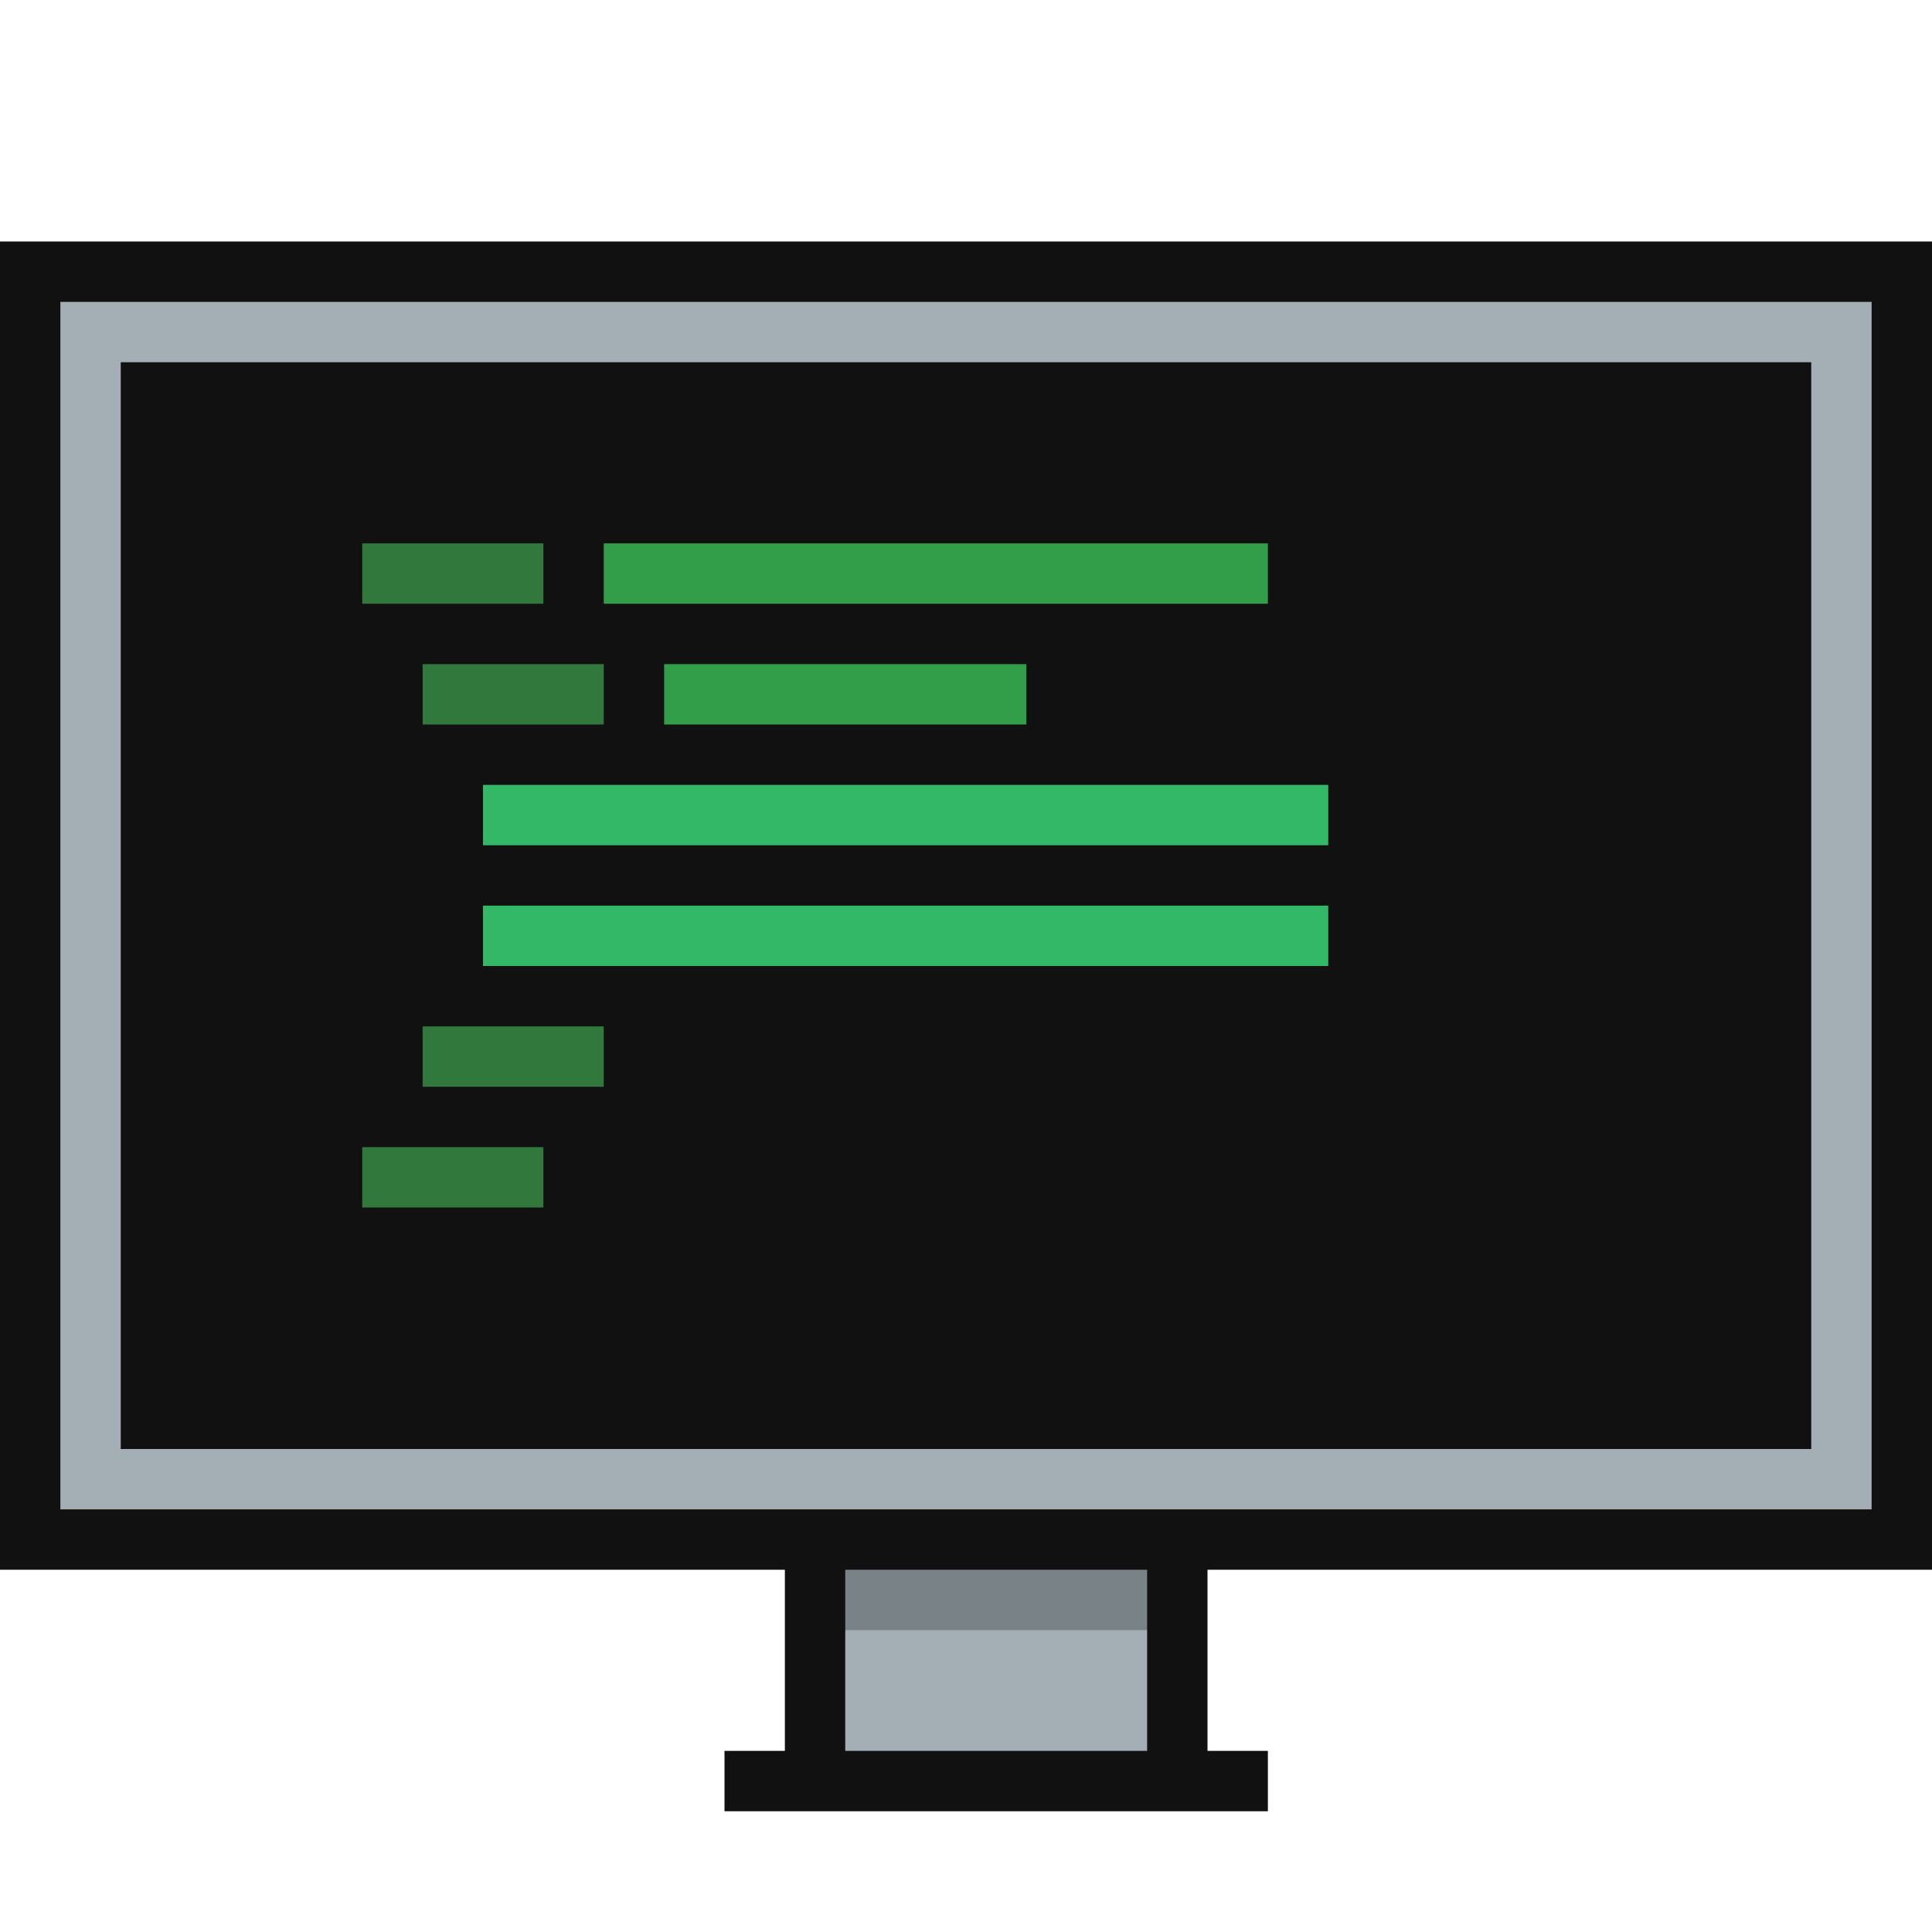
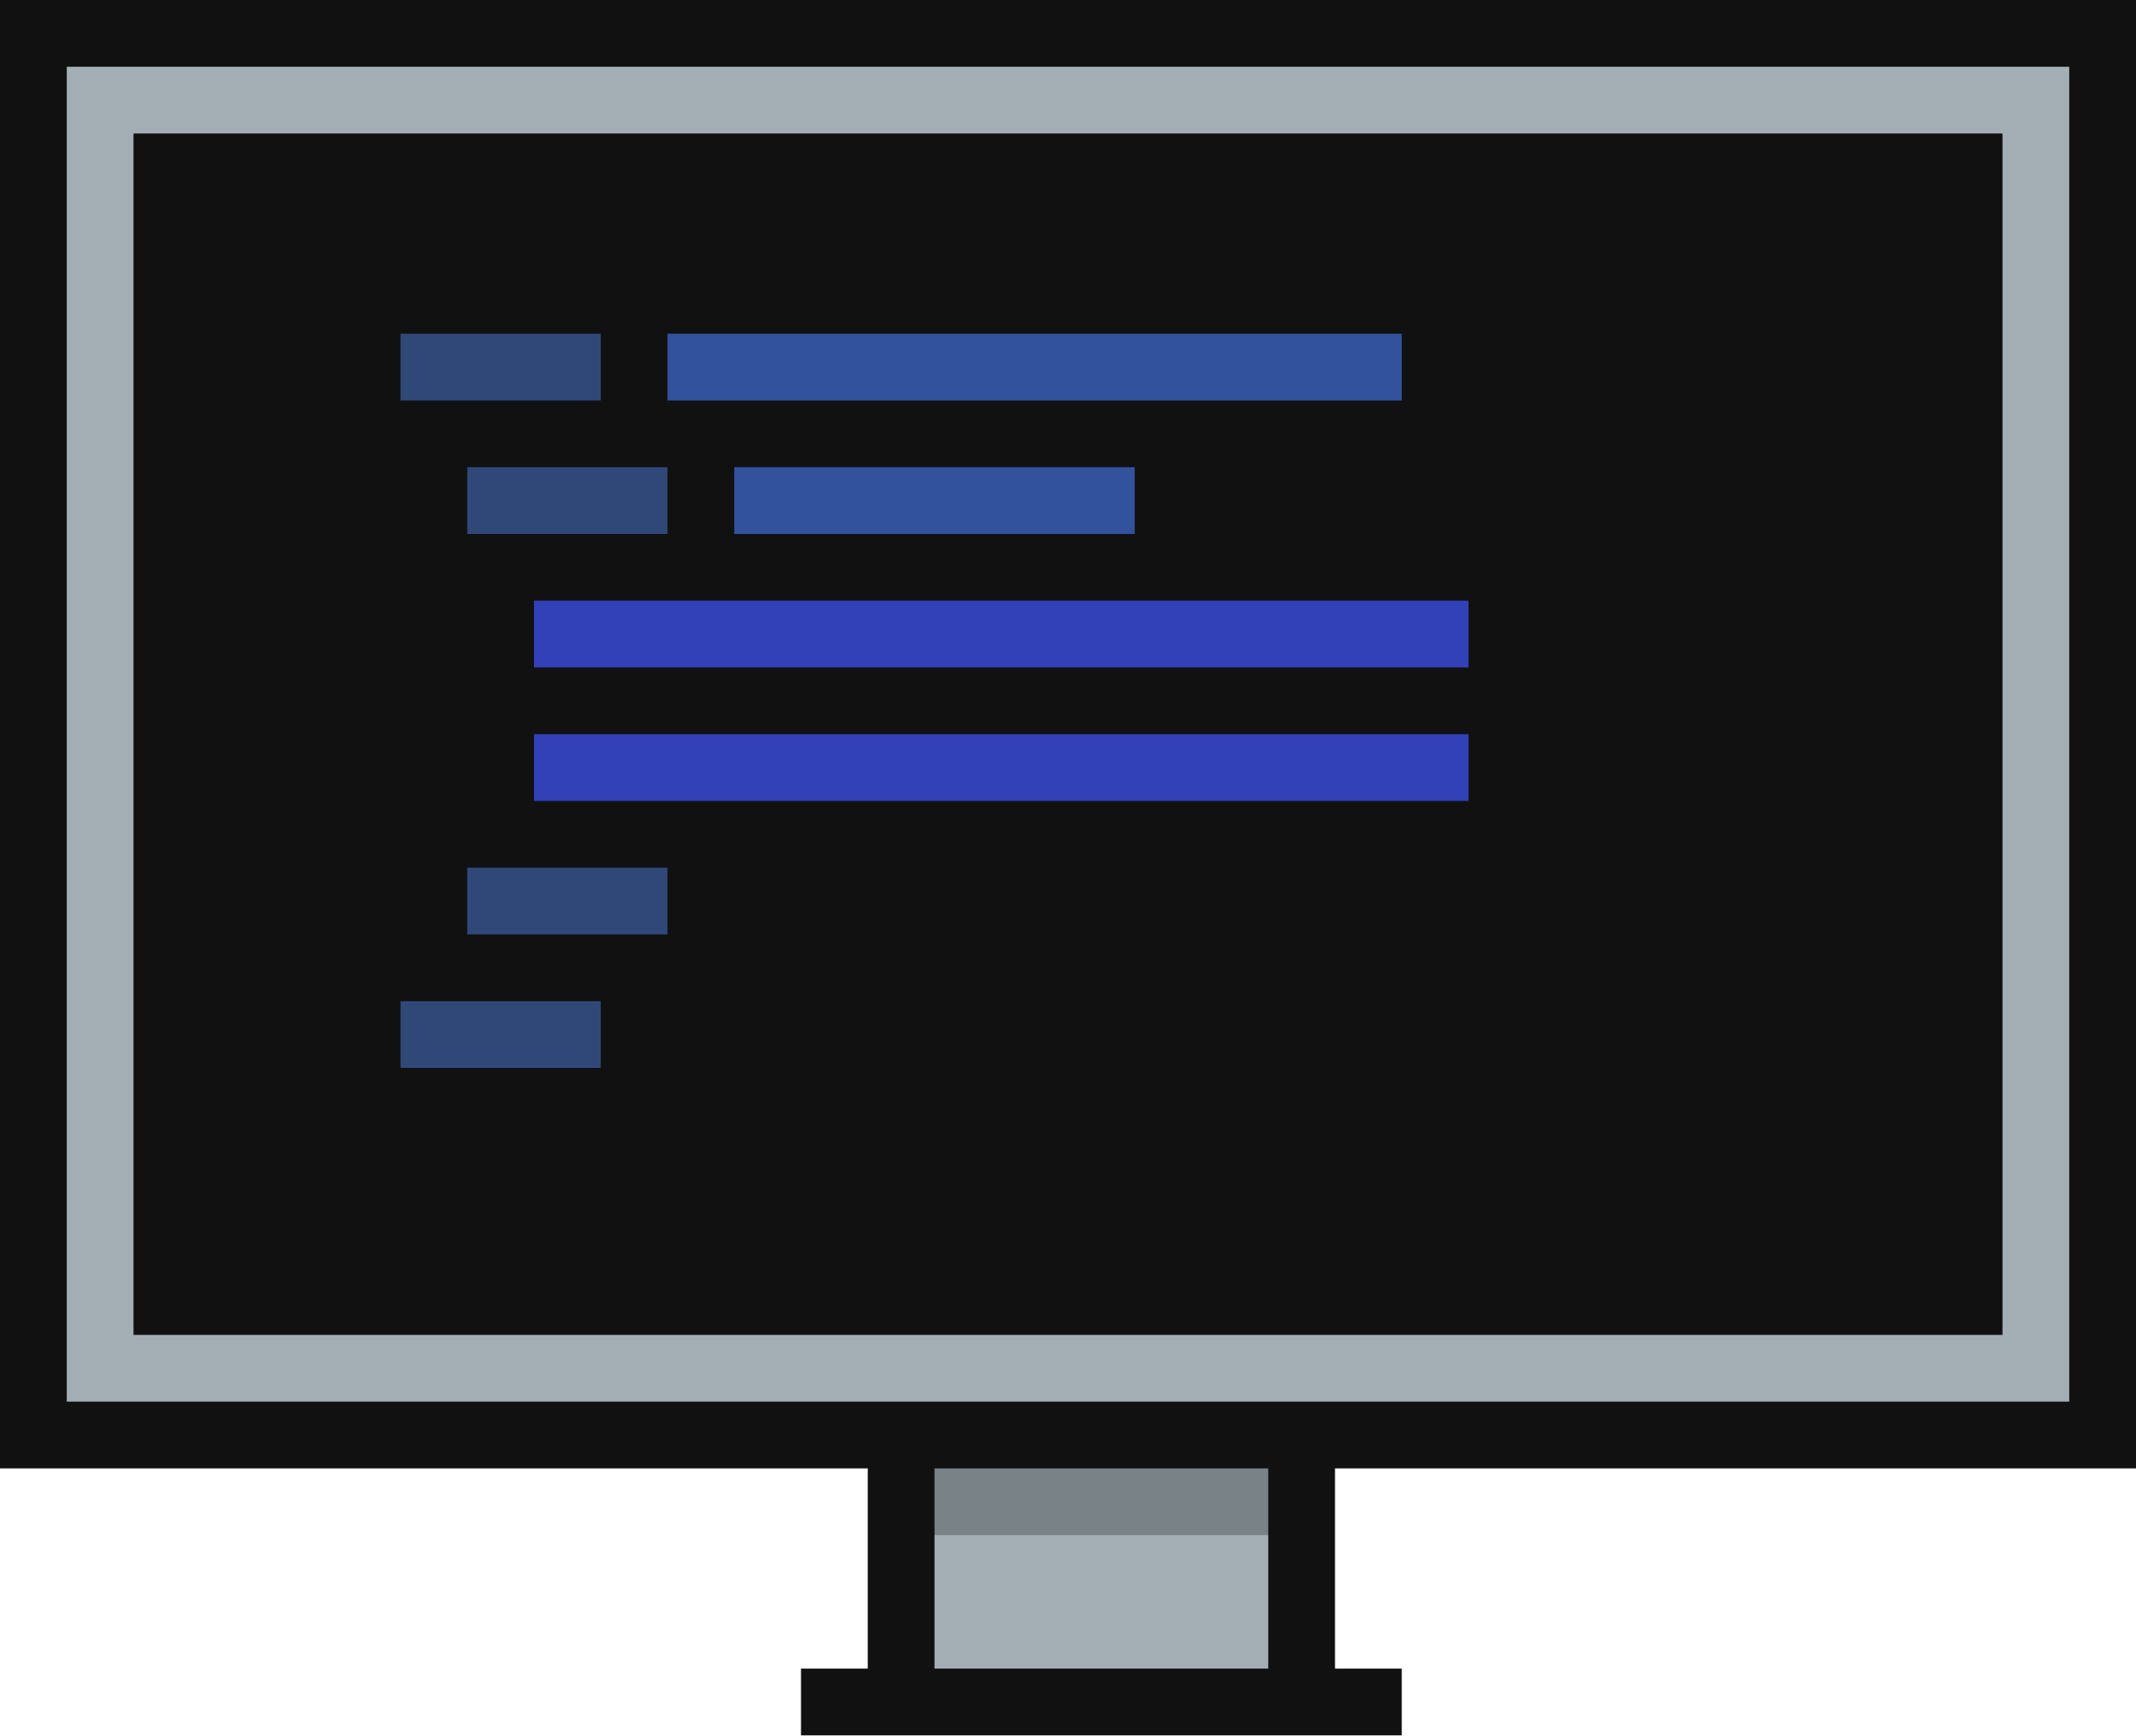
- <svg xmlns="http://www.w3.org/2000/svg" version="1.1" id="Uploaded to svgrepo.com" width="64px" height="64px" viewBox="0 0 32 32" xml:space="preserve" fill="#000000">
-   <g id="SVGRepo_bgCarrier" stroke-width="0" />
-   <g id="SVGRepo_tracerCarrier" stroke-linecap="round" stroke-linejoin="round" />
-   <g id="SVGRepo_iconCarrier">
-     <style type="text/css"> .avocado_een{fill:#111;} .avocado_twee{fill:#111;} .avocado_negentien{fill:#32b866;} .avocado_twintig{fill:#339e49;} .avocado_acht{fill:#A3AEB5;} .avocado_zeven{fill:#788287;} .avocado_tien{fill:#30783c;} .st0{fill:#FFFAEE;} .st1{fill:#716558;} .st2{fill:#DBD2C1;} .st3{fill:#D1712A;} .st4{fill:#CC4121;} .st5{fill:#8D3E93;} .st6{fill:#248EBC;} .st7{fill:#6F9B45;} .st8{fill:#AF9480;} </style>
-     <g>
-       <g>
-         <rect x="0.5" y="4.5" class="avocado_twee" width="31" height="21" />
-       </g>
-       <g>
-         <path class="avocado_acht" d="M0.5,4.5v21h13v4h6v-4h12v-21H0.5z M30,24H2V6h28V24z" />
-       </g>
-       <rect x="13.5" y="25.5" class="avocado_zeven" width="6" height="1.5" />
-       <path class="avocado_een" d="M32,26V4H0v22h13v3h-1v1h9v-1h-1v-3H32z M1,25V5h30v20H1z M19,29h-5v-3h5V29z" />
-       <path class="avocado_tien" d="M9,10H6V9h3V10z M7,11v1h3v-1H7z M7,18h3v-1H7V18z M6,20h3v-1H6V20z" />
-       <g>
-         <g>
-           <path class="avocado_negentien" d="M22,13v1H8v-1H22z M8,16h14v-1H8V16z" />
-         </g>
-       </g>
-       <g>
-         <g>
-           <path class="avocado_twintig" d="M17,12h-6v-1h6V12z M21,9H10v1h11V9z" />
-         </g>
-       </g>
-     </g>
-   </g>
+ <svg xmlns="http://www.w3.org/2000/svg" width="64" height="52" viewBox="0 0 64 52" fill="none">
+   <path d="M63 1H1V43H63V1Z" fill="#111111" />
+   <path d="M1 1V43H27V51H39V43H63V1H1ZM60 40H4V4H60V40Z" fill="#A3AEB5" />
+   <path d="M39 43H27V46H39V43Z" fill="#788287" />
+   <path d="M64 44V0H0V44H26V50H24V52H42V50H40V44H64ZM2 42V2H62V42H2ZM38 50H28V44H38V50Z" fill="#111111" />
+   <path d="M18 12H12V10H18V12ZM14 14V16H20V14H14ZM14 28H20V26H14V28ZM12 32H18V30H12V32Z" fill="#304878" />
+   <path d="M44 18V20H16V18H44ZM16 24H44V22H16V24Z" fill="#3241B8" />
+   <path d="M34 16H22V14H34V16ZM42 10H20V12H42V10Z" fill="#33529E" />
</svg>
